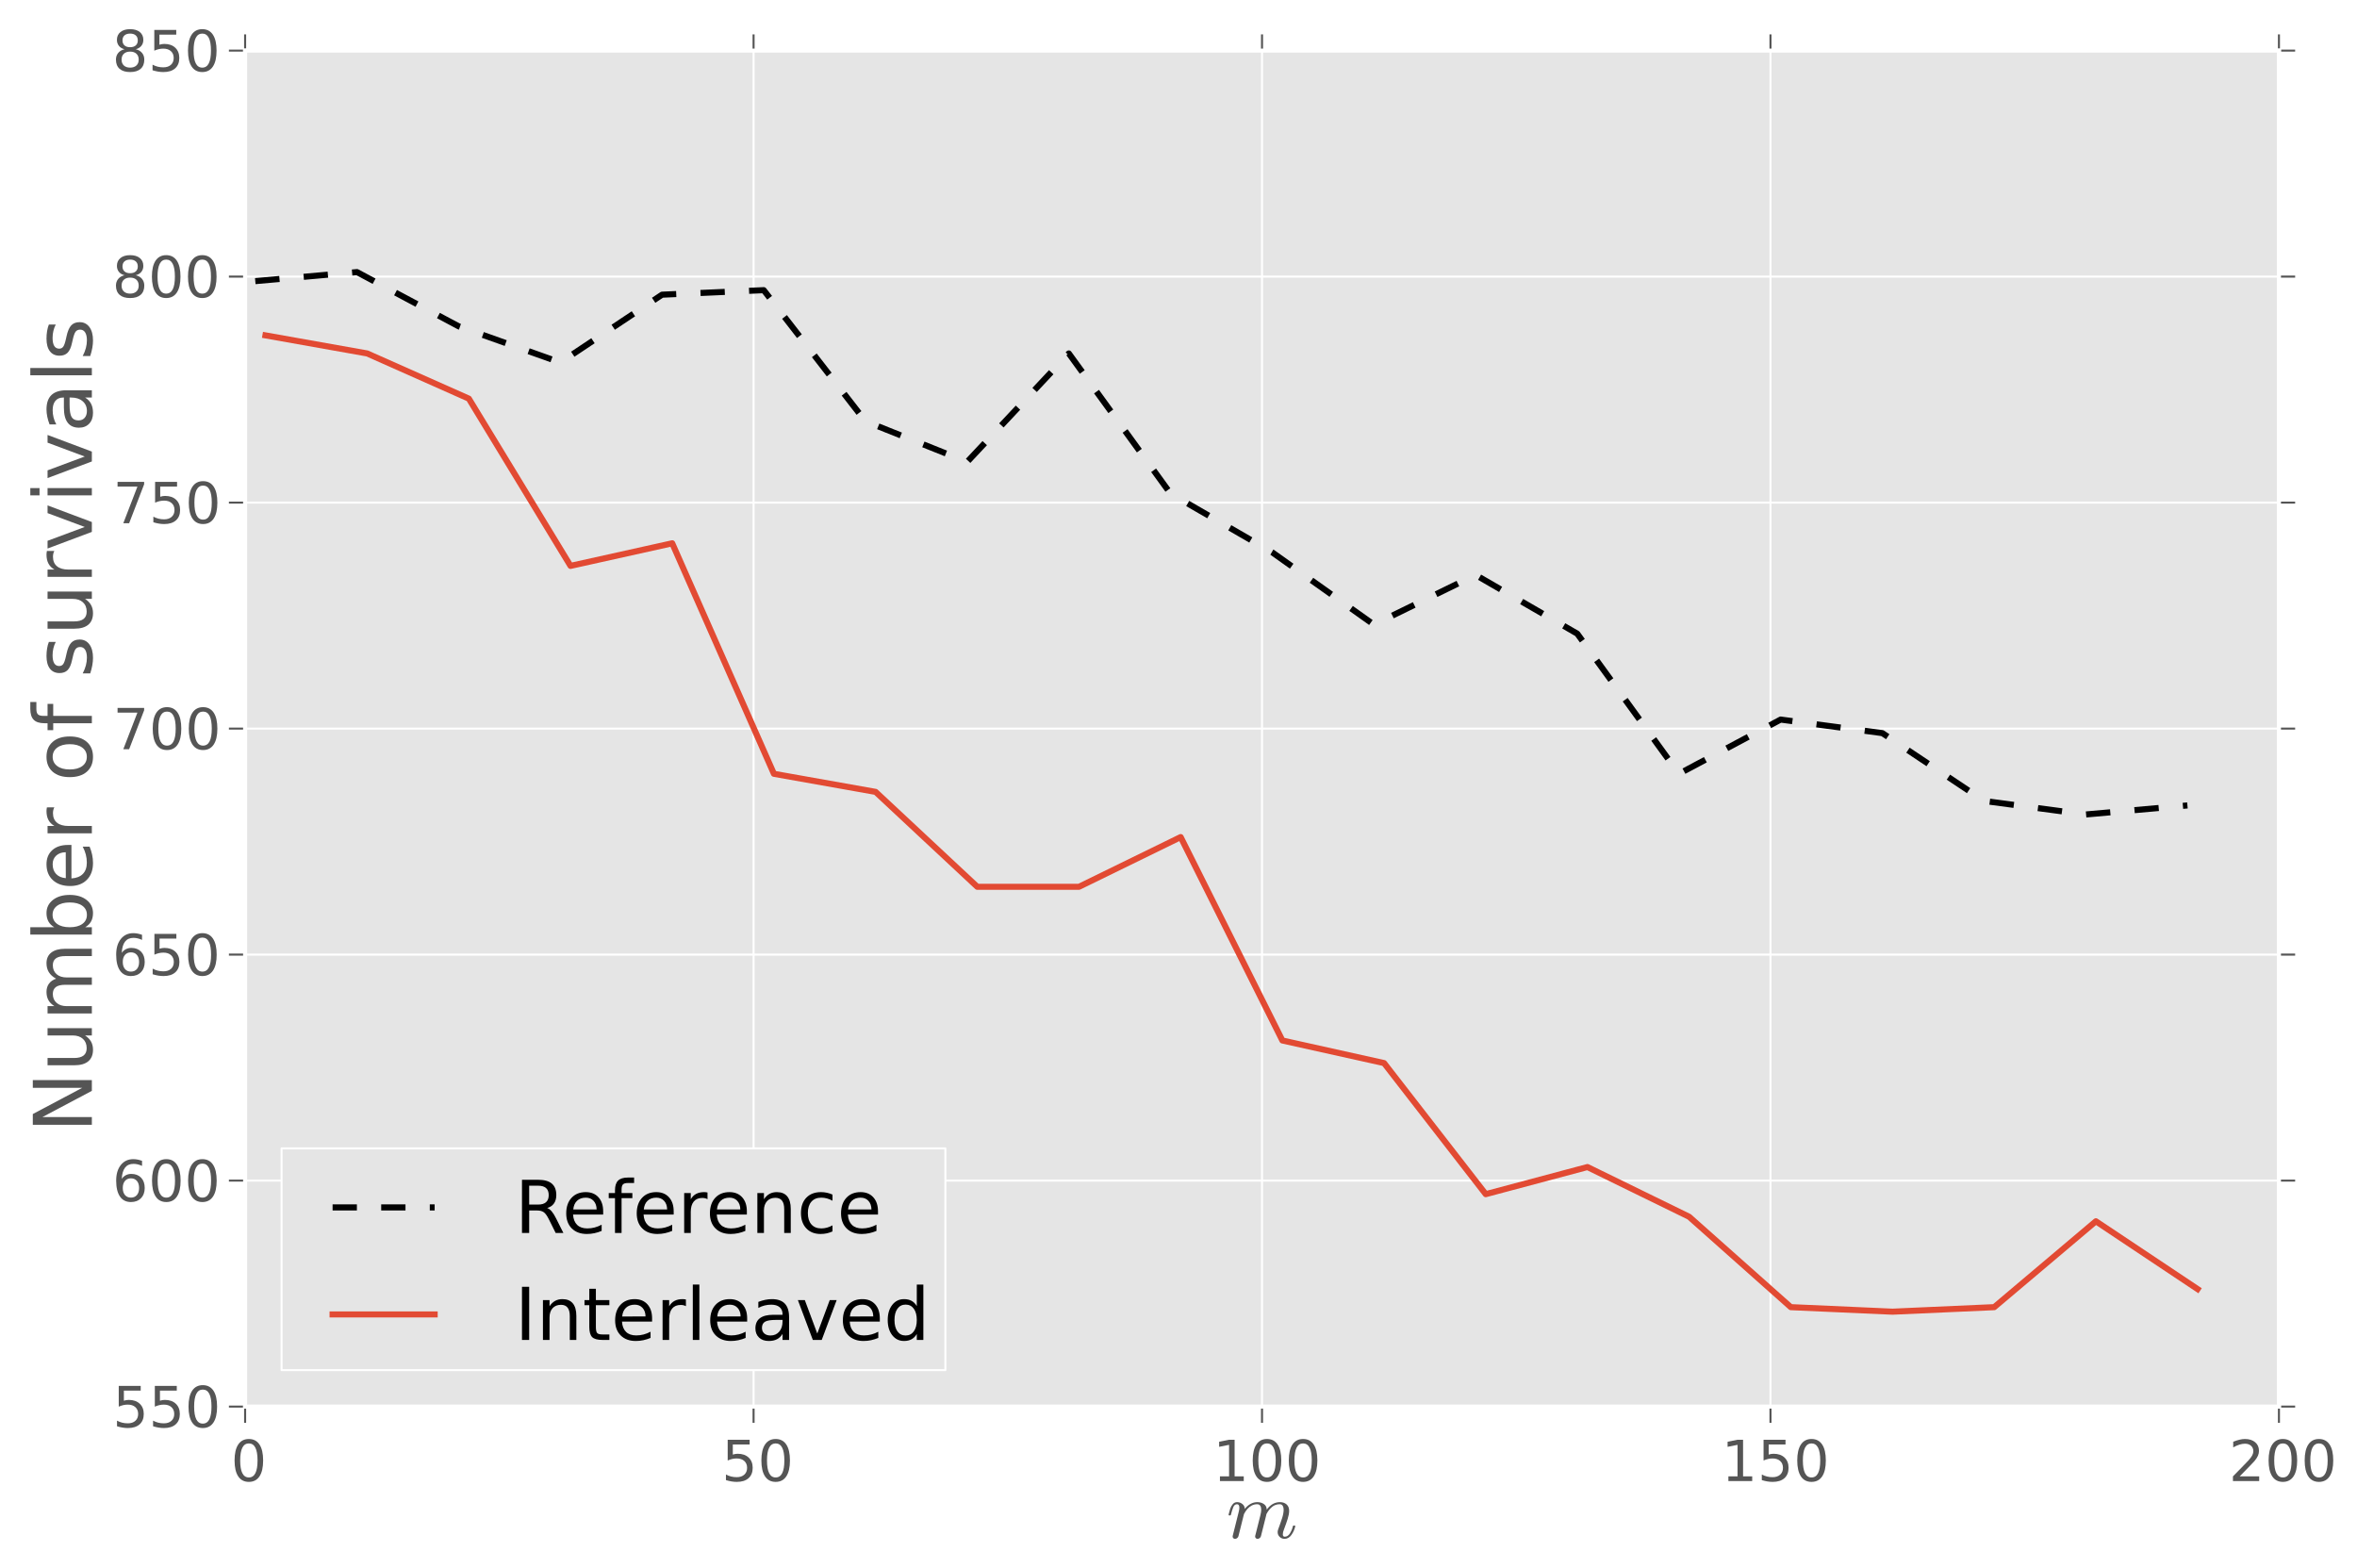
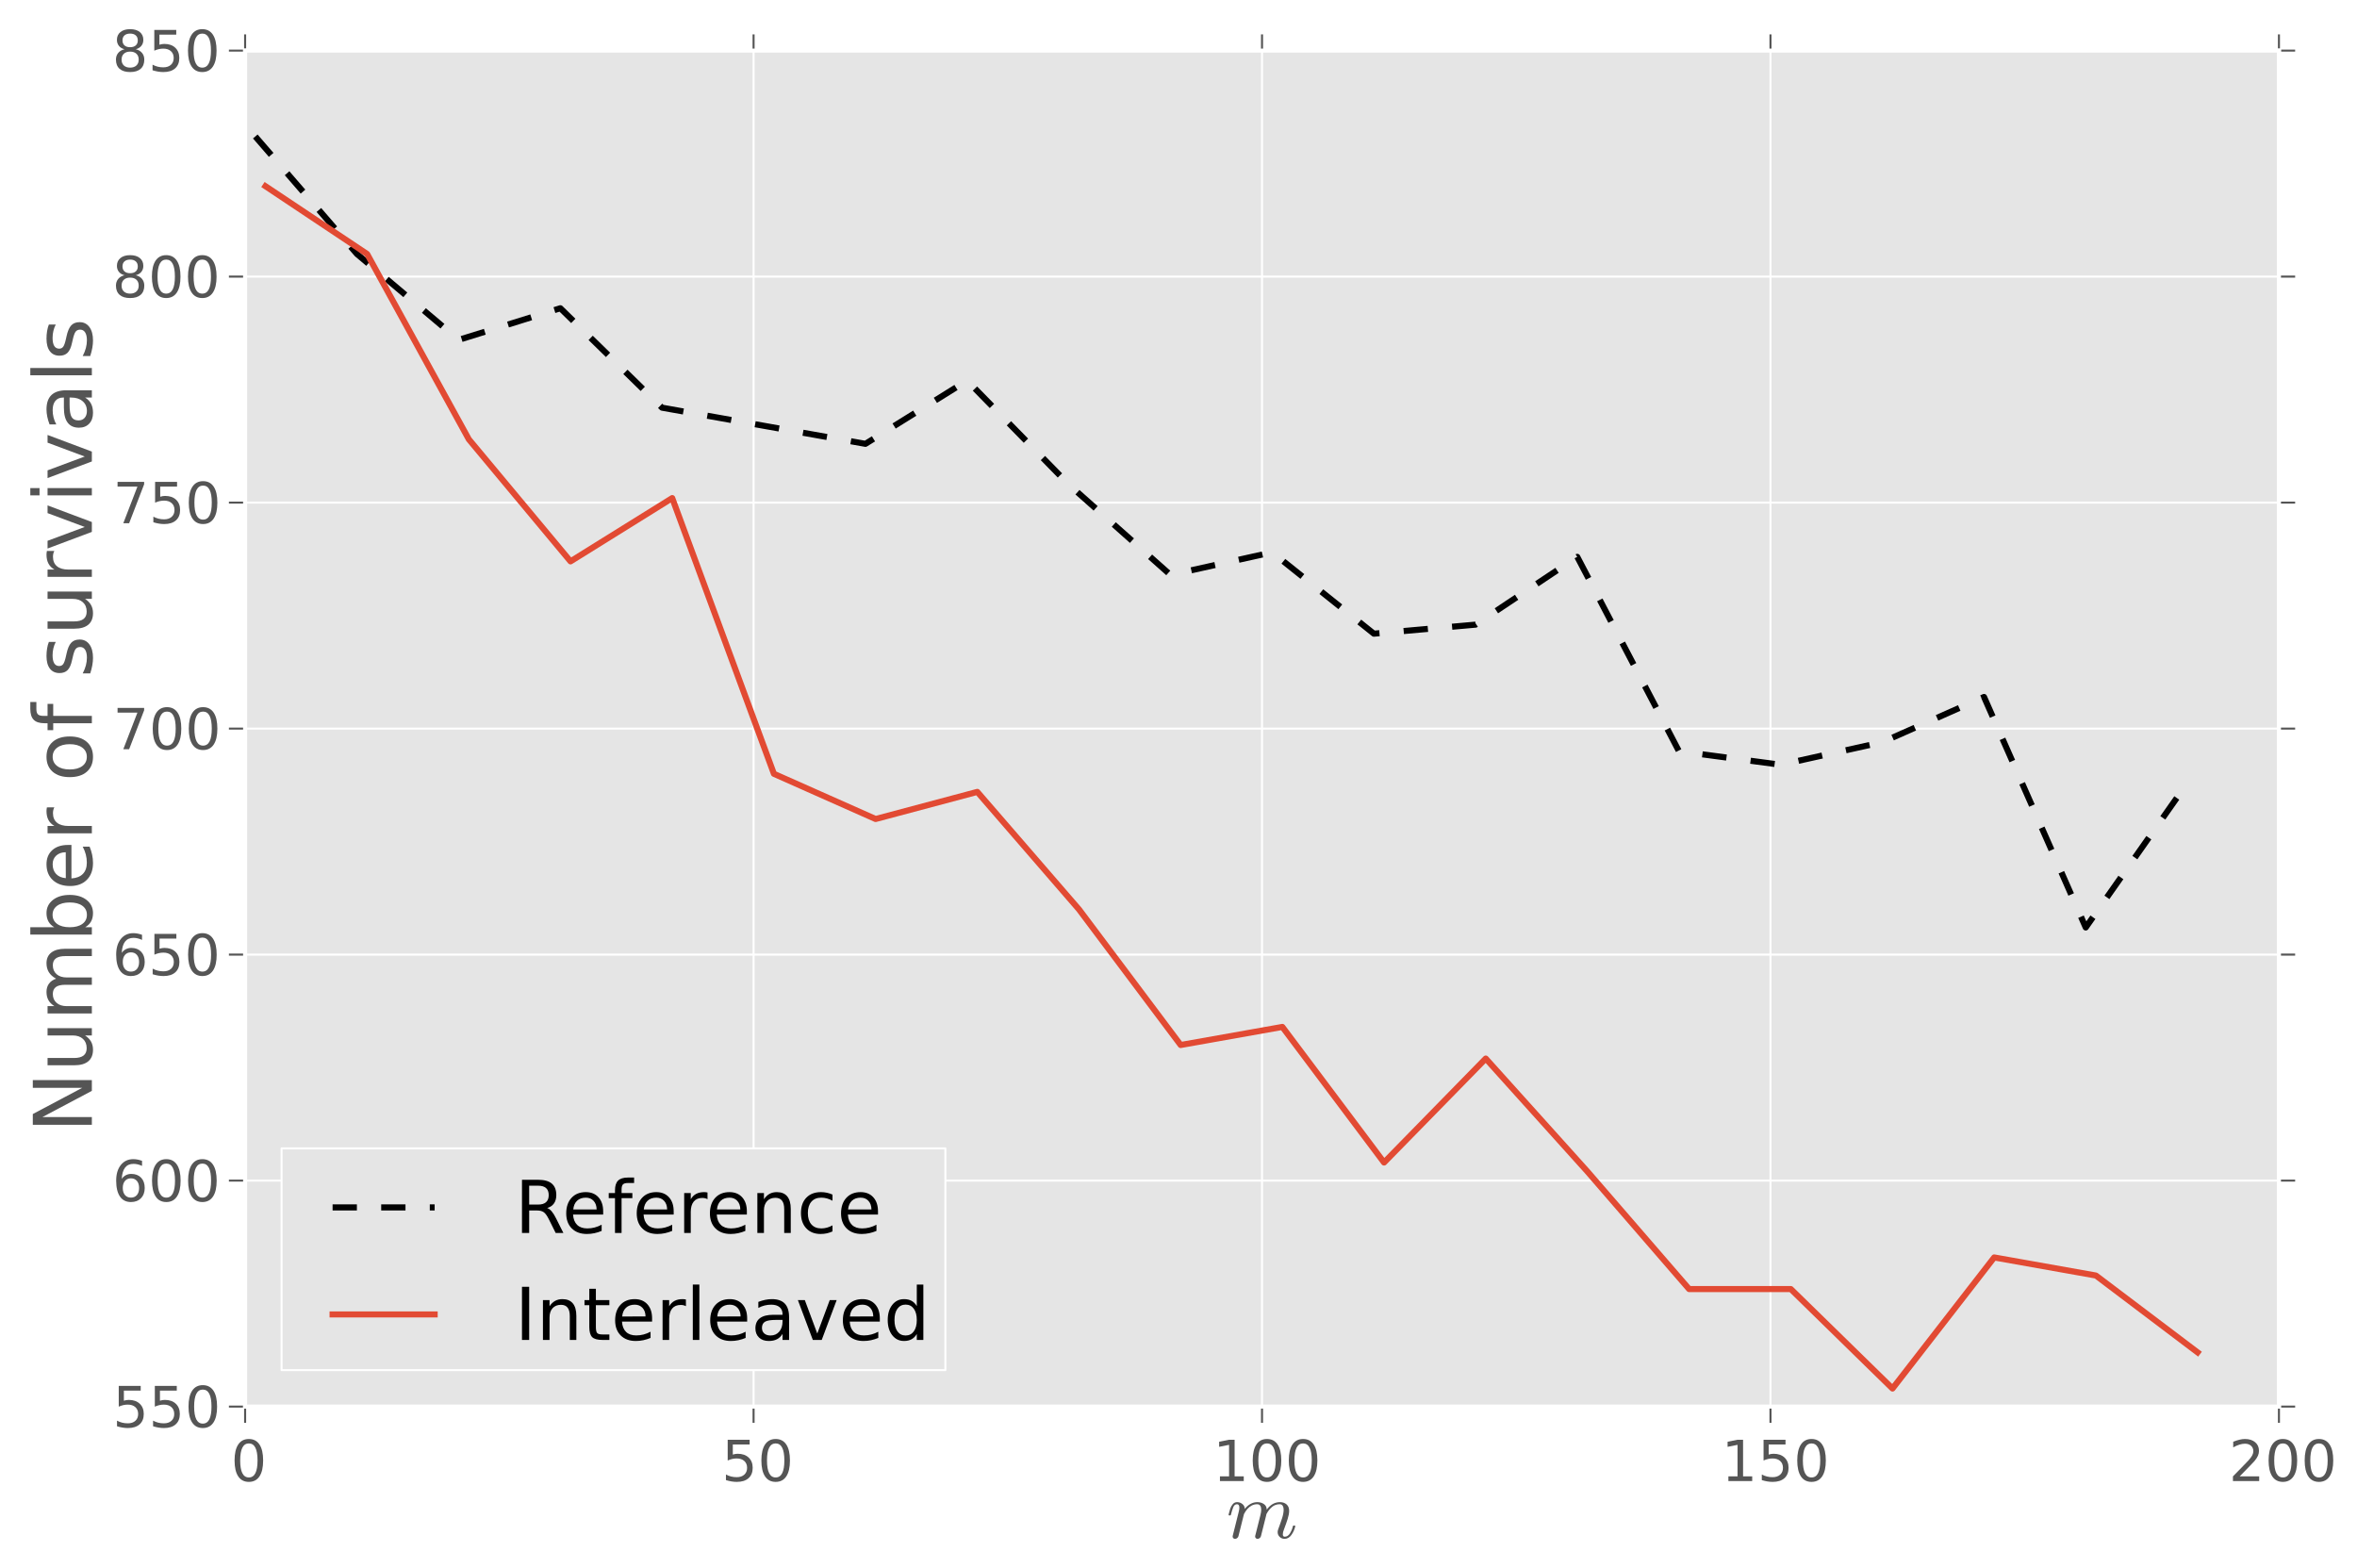
<svg xmlns="http://www.w3.org/2000/svg" xmlns:xlink="http://www.w3.org/1999/xlink" height="387pt" version="1.1" viewBox="0 0 582 387" width="582pt">
  <defs>
    <style type="text/css">
*{stroke-linecap:square;stroke-linejoin:round;}
  </style>
  </defs>
  <g id="figure_1">
    <g id="patch_1">
      <path d=" M-3.55271e-15 387.485 L582.308 387.485 L582.308 0 L-3.55271e-15 0 z " style="fill:#ffffff;" />
    </g>
    <g id="axes_1">
      <g id="patch_2">
        <path d=" M60.525 347.295 L562.725 347.295 L562.725 12.495 L60.525 12.495 z " style="fill:#e5e5e5;" />
      </g>
      <g id="matplotlib.axis_1">
        <g id="xtick_1">
          <g id="line2d_1">
            <path clip-path="url(#p1f06c12415)" d=" M60.525 347.295 L60.525 12.495" style="fill:none;stroke:#ffffff;stroke-width:0.5;" />
          </g>
          <g id="line2d_2">
            <defs>
              <path d=" M0 0 L0 4" id="m7433545468" style="stroke:#555555;stroke-linecap:butt;stroke-width:0.5;" />
            </defs>
            <g>
              <use style="fill:#555555;stroke:#555555;stroke-linecap:butt;stroke-width:0.5;" x="60.525" xlink:href="#m7433545468" y="347.295" />
            </g>
          </g>
          <g id="line2d_3">
            <defs>
              <path d=" M0 0 L0 -4" id="maa4ac689f6" style="stroke:#555555;stroke-linecap:butt;stroke-width:0.5;" />
            </defs>
            <g>
              <use style="fill:#555555;stroke:#555555;stroke-linecap:butt;stroke-width:0.5;" x="60.525" xlink:href="#maa4ac689f6" y="12.495" />
            </g>
          </g>
          <g id="text_1">
            <defs>
              <path d=" M31.781 66.406 Q24.172 66.406 20.328 58.906 Q16.5 51.422 16.5 36.375 Q16.5 21.391 20.328 13.891 Q24.172 6.391 31.781 6.391 Q39.453 6.391 43.281 13.891 Q47.125 21.391 47.125 36.375 Q47.125 51.422 43.281 58.906 Q39.453 66.406 31.781 66.406 M31.781 74.219 Q44.047 74.219 50.516 64.516 Q56.984 54.828 56.984 36.375 Q56.984 17.969 50.516 8.266 Q44.047 -1.422 31.781 -1.422 Q19.531 -1.422 13.062 8.266 Q6.594 17.969 6.594 36.375 Q6.594 54.828 13.062 64.516 Q19.531 74.219 31.781 74.219" id="DejaVuSans-30" />
            </defs>
            <g style="fill:#555555;" transform="translate(56.99734 365.6855)scale(0.14 -0.14)">
              <use xlink:href="#DejaVuSans-30" />
            </g>
          </g>
        </g>
        <g id="xtick_2">
          <g id="line2d_4">
            <path clip-path="url(#p1f06c12415)" d=" M186.075 347.295 L186.075 12.495" style="fill:none;stroke:#ffffff;stroke-width:0.5;" />
          </g>
          <g id="line2d_5">
            <g>
              <use style="fill:#555555;stroke:#555555;stroke-linecap:butt;stroke-width:0.5;" x="186.075" xlink:href="#m7433545468" y="347.295" />
            </g>
          </g>
          <g id="line2d_6">
            <g>
              <use style="fill:#555555;stroke:#555555;stroke-linecap:butt;stroke-width:0.5;" x="186.075" xlink:href="#maa4ac689f6" y="12.495" />
            </g>
          </g>
          <g id="text_2">
            <defs>
              <path d=" M10.797 72.906 L49.516 72.906 L49.516 64.594 L19.828 64.594 L19.828 46.734 Q21.969 47.469 24.109 47.828 Q26.266 48.188 28.422 48.188 Q40.625 48.188 47.75 41.5 Q54.891 34.812 54.891 23.391 Q54.891 11.625 47.562 5.094 Q40.234 -1.422 26.906 -1.422 Q22.312 -1.422 17.547 -0.641 Q12.797 0.141 7.719 1.703 L7.719 11.625 Q12.109 9.234 16.797 8.062 Q21.484 6.891 26.703 6.891 Q35.156 6.891 40.078 11.328 Q45.016 15.766 45.016 23.391 Q45.016 31 40.078 35.438 Q35.156 39.891 26.703 39.891 Q22.75 39.891 18.812 39.016 Q14.891 38.141 10.797 36.281 z " id="DejaVuSans-35" />
            </defs>
            <g style="fill:#555555;" transform="translate(178.1723 365.6855)scale(0.14 -0.14)">
              <use xlink:href="#DejaVuSans-35" />
              <use x="63.623" xlink:href="#DejaVuSans-30" />
            </g>
          </g>
        </g>
        <g id="xtick_3">
          <g id="line2d_7">
            <path clip-path="url(#p1f06c12415)" d=" M311.625 347.295 L311.625 12.495" style="fill:none;stroke:#ffffff;stroke-width:0.5;" />
          </g>
          <g id="line2d_8">
            <g>
              <use style="fill:#555555;stroke:#555555;stroke-linecap:butt;stroke-width:0.5;" x="311.625" xlink:href="#m7433545468" y="347.295" />
            </g>
          </g>
          <g id="line2d_9">
            <g>
              <use style="fill:#555555;stroke:#555555;stroke-linecap:butt;stroke-width:0.5;" x="311.625" xlink:href="#maa4ac689f6" y="12.495" />
            </g>
          </g>
          <g id="text_3">
            <defs>
              <path d=" M12.406 8.297 L28.516 8.297 L28.516 63.922 L10.984 60.406 L10.984 69.391 L28.422 72.906 L38.281 72.906 L38.281 8.297 L54.391 8.297 L54.391 0 L12.406 0 z " id="DejaVuSans-31" />
            </defs>
            <g style="fill:#555555;" transform="translate(299.4972 365.6855)scale(0.14 -0.14)">
              <use xlink:href="#DejaVuSans-31" />
              <use x="63.623" xlink:href="#DejaVuSans-30" />
              <use x="127.246" xlink:href="#DejaVuSans-30" />
            </g>
          </g>
        </g>
        <g id="xtick_4">
          <g id="line2d_10">
            <path clip-path="url(#p1f06c12415)" d=" M437.175 347.295 L437.175 12.495" style="fill:none;stroke:#ffffff;stroke-width:0.5;" />
          </g>
          <g id="line2d_11">
            <g>
              <use style="fill:#555555;stroke:#555555;stroke-linecap:butt;stroke-width:0.5;" x="437.175" xlink:href="#m7433545468" y="347.295" />
            </g>
          </g>
          <g id="line2d_12">
            <g>
              <use style="fill:#555555;stroke:#555555;stroke-linecap:butt;stroke-width:0.5;" x="437.175" xlink:href="#maa4ac689f6" y="12.495" />
            </g>
          </g>
          <g id="text_4">
            <g style="fill:#555555;" transform="translate(425.0472 365.6855)scale(0.14 -0.14)">
              <use xlink:href="#DejaVuSans-31" />
              <use x="63.623" xlink:href="#DejaVuSans-35" />
              <use x="127.246" xlink:href="#DejaVuSans-30" />
            </g>
          </g>
        </g>
        <g id="xtick_5">
          <g id="line2d_13">
            <path clip-path="url(#p1f06c12415)" d=" M562.725 347.295 L562.725 12.495" style="fill:none;stroke:#ffffff;stroke-width:0.5;" />
          </g>
          <g id="line2d_14">
            <g>
              <use style="fill:#555555;stroke:#555555;stroke-linecap:butt;stroke-width:0.5;" x="562.725" xlink:href="#m7433545468" y="347.295" />
            </g>
          </g>
          <g id="line2d_15">
            <g>
              <use style="fill:#555555;stroke:#555555;stroke-linecap:butt;stroke-width:0.5;" x="562.725" xlink:href="#maa4ac689f6" y="12.495" />
            </g>
          </g>
          <g id="text_5">
            <defs>
              <path d=" M19.188 8.297 L53.609 8.297 L53.609 0 L7.328 0 L7.328 8.297 Q12.938 14.109 22.625 23.891 Q32.328 33.688 34.812 36.531 Q39.547 41.844 41.422 45.531 Q43.312 49.219 43.312 52.781 Q43.312 58.594 39.234 62.25 Q35.156 65.922 28.609 65.922 Q23.969 65.922 18.812 64.312 Q13.672 62.703 7.812 59.422 L7.812 69.391 Q13.766 71.781 18.938 73 Q24.125 74.219 28.422 74.219 Q39.75 74.219 46.484 68.547 Q53.219 62.891 53.219 53.422 Q53.219 48.922 51.531 44.891 Q49.859 40.875 45.406 35.406 Q44.188 33.984 37.641 27.219 Q31.109 20.453 19.188 8.297" id="DejaVuSans-32" />
            </defs>
            <g style="fill:#555555;" transform="translate(550.3412 365.6855)scale(0.14 -0.14)">
              <use xlink:href="#DejaVuSans-32" />
              <use x="63.623" xlink:href="#DejaVuSans-30" />
              <use x="127.246" xlink:href="#DejaVuSans-30" />
            </g>
          </g>
        </g>
        <g id="text_6">
          <defs>
            <path d=" M7.719 1.703 Q7.719 2.297 7.812 2.594 L15.281 32.422 Q16.016 35.203 16.016 37.312 Q16.016 41.609 13.094 41.609 Q9.969 41.609 8.453 37.859 Q6.938 34.125 5.516 28.422 Q5.516 28.125 5.219 27.953 Q4.938 27.781 4.688 27.781 L3.516 27.781 Q3.172 27.781 2.922 28.141 Q2.688 28.516 2.688 28.812 Q3.766 33.156 4.766 36.172 Q5.766 39.203 7.891 41.688 Q10.016 44.188 13.188 44.188 Q16.938 44.188 19.812 41.812 Q22.703 39.453 22.703 35.797 Q25.688 39.703 29.688 41.938 Q33.688 44.188 38.188 44.188 Q42.922 44.188 46.359 41.766 Q49.812 39.359 49.812 34.906 Q52.875 39.266 57 41.719 Q61.141 44.188 66.016 44.188 Q71.188 44.188 74.328 41.375 Q77.484 38.578 77.484 33.406 Q77.484 29.297 75.656 23.484 Q73.828 17.672 71.094 10.5 Q69.672 7.031 69.672 4.5 Q69.672 1.516 72.016 1.516 Q75.922 1.516 78.516 5.703 Q81.109 9.906 82.172 14.703 Q82.469 15.281 83.016 15.281 L84.188 15.281 Q84.578 15.281 84.844 15.016 Q85.109 14.75 85.109 14.406 Q85.109 14.312 85.016 14.109 Q83.641 8.453 80.25 3.656 Q76.859 -1.125 71.781 -1.125 Q68.266 -1.125 65.766 1.297 Q63.281 3.719 63.281 7.172 Q63.281 8.938 64.109 11.078 Q66.938 18.609 68.812 24.516 Q70.703 30.422 70.703 34.906 Q70.703 37.703 69.578 39.656 Q68.453 41.609 65.828 41.609 Q60.359 41.609 56.344 38.25 Q52.344 34.906 49.422 29.391 Q49.219 28.422 49.125 27.875 L42.672 2.203 Q42.328 0.828 41.125 -0.141 Q39.938 -1.125 38.484 -1.125 Q37.312 -1.125 36.406 -0.344 Q35.5 0.438 35.5 1.703 Q35.5 2.297 35.594 2.594 L42 28.078 Q43.016 32.172 43.016 34.906 Q43.016 37.703 41.859 39.656 Q40.719 41.609 37.984 41.609 Q34.328 41.609 31.25 39.984 Q28.172 38.375 25.875 35.719 Q23.578 33.062 21.688 29.391 L14.891 2.203 Q14.547 0.828 13.344 -0.141 Q12.156 -1.125 10.688 -1.125 Q9.469 -1.125 8.594 -0.344 Q7.719 0.438 7.719 1.703" id="Cmmi10-6d" />
          </defs>
          <g style="fill:#555555;" transform="translate(302.8247 380.2845)scale(0.2 -0.2)">
            <use transform="translate(0.0 2.8125)" xlink:href="#Cmmi10-6d" />
          </g>
        </g>
      </g>
      <g id="matplotlib.axis_2">
        <g id="ytick_1">
          <g id="line2d_16">
            <path clip-path="url(#p1f06c12415)" d=" M60.525 347.295 L562.725 347.295" style="fill:none;stroke:#ffffff;stroke-width:0.5;" />
          </g>
          <g id="line2d_17">
            <defs>
              <path d=" M0 0 L-4 0" id="m3e680a24a7" style="stroke:#555555;stroke-linecap:butt;stroke-width:0.5;" />
            </defs>
            <g>
              <use style="fill:#555555;stroke:#555555;stroke-linecap:butt;stroke-width:0.5;" x="60.525" xlink:href="#m3e680a24a7" y="347.295" />
            </g>
          </g>
          <g id="line2d_18">
            <defs>
              <path d=" M0 0 L4 0" id="m802668454a" style="stroke:#555555;stroke-linecap:butt;stroke-width:0.5;" />
            </defs>
            <g>
              <use style="fill:#555555;stroke:#555555;stroke-linecap:butt;stroke-width:0.5;" x="562.725" xlink:href="#m802668454a" y="347.295" />
            </g>
          </g>
          <g id="text_7">
            <g style="fill:#555555;" transform="translate(27.8125 352.3906)scale(0.14 -0.14)">
              <use xlink:href="#DejaVuSans-35" />
              <use x="63.623" xlink:href="#DejaVuSans-35" />
              <use x="127.246" xlink:href="#DejaVuSans-30" />
            </g>
          </g>
        </g>
        <g id="ytick_2">
          <g id="line2d_19">
            <path clip-path="url(#p1f06c12415)" d=" M60.525 291.495 L562.725 291.495" style="fill:none;stroke:#ffffff;stroke-width:0.5;" />
          </g>
          <g id="line2d_20">
            <g>
              <use style="fill:#555555;stroke:#555555;stroke-linecap:butt;stroke-width:0.5;" x="60.525" xlink:href="#m3e680a24a7" y="291.495" />
            </g>
          </g>
          <g id="line2d_21">
            <g>
              <use style="fill:#555555;stroke:#555555;stroke-linecap:butt;stroke-width:0.5;" x="562.725" xlink:href="#m802668454a" y="291.495" />
            </g>
          </g>
          <g id="text_8">
            <defs>
              <path d=" M33.016 40.375 Q26.375 40.375 22.484 35.828 Q18.609 31.297 18.609 23.391 Q18.609 15.531 22.484 10.953 Q26.375 6.391 33.016 6.391 Q39.656 6.391 43.531 10.953 Q47.406 15.531 47.406 23.391 Q47.406 31.297 43.531 35.828 Q39.656 40.375 33.016 40.375 M52.594 71.297 L52.594 62.312 Q48.875 64.062 45.094 64.984 Q41.312 65.922 37.594 65.922 Q27.828 65.922 22.672 59.328 Q17.531 52.734 16.797 39.406 Q19.672 43.656 24.016 45.922 Q28.375 48.188 33.594 48.188 Q44.578 48.188 50.953 41.516 Q57.328 34.859 57.328 23.391 Q57.328 12.156 50.688 5.359 Q44.047 -1.422 33.016 -1.422 Q20.359 -1.422 13.672 8.266 Q6.984 17.969 6.984 36.375 Q6.984 53.656 15.188 63.938 Q23.391 74.219 37.203 74.219 Q40.922 74.219 44.703 73.484 Q48.484 72.75 52.594 71.297" id="DejaVuSans-36" />
            </defs>
            <g style="fill:#555555;" transform="translate(27.70969 296.5906)scale(0.14 -0.14)">
              <use xlink:href="#DejaVuSans-36" />
              <use x="63.623" xlink:href="#DejaVuSans-30" />
              <use x="127.246" xlink:href="#DejaVuSans-30" />
            </g>
          </g>
        </g>
        <g id="ytick_3">
          <g id="line2d_22">
            <path clip-path="url(#p1f06c12415)" d=" M60.525 235.695 L562.725 235.695" style="fill:none;stroke:#ffffff;stroke-width:0.5;" />
          </g>
          <g id="line2d_23">
            <g>
              <use style="fill:#555555;stroke:#555555;stroke-linecap:butt;stroke-width:0.5;" x="60.525" xlink:href="#m3e680a24a7" y="235.695" />
            </g>
          </g>
          <g id="line2d_24">
            <g>
              <use style="fill:#555555;stroke:#555555;stroke-linecap:butt;stroke-width:0.5;" x="562.725" xlink:href="#m802668454a" y="235.695" />
            </g>
          </g>
          <g id="text_9">
            <g style="fill:#555555;" transform="translate(27.70969 240.7906)scale(0.14 -0.14)">
              <use xlink:href="#DejaVuSans-36" />
              <use x="63.623" xlink:href="#DejaVuSans-35" />
              <use x="127.246" xlink:href="#DejaVuSans-30" />
            </g>
          </g>
        </g>
        <g id="ytick_4">
          <g id="line2d_25">
            <path clip-path="url(#p1f06c12415)" d=" M60.525 179.895 L562.725 179.895" style="fill:none;stroke:#ffffff;stroke-width:0.5;" />
          </g>
          <g id="line2d_26">
            <g>
              <use style="fill:#555555;stroke:#555555;stroke-linecap:butt;stroke-width:0.5;" x="60.525" xlink:href="#m3e680a24a7" y="179.895" />
            </g>
          </g>
          <g id="line2d_27">
            <g>
              <use style="fill:#555555;stroke:#555555;stroke-linecap:butt;stroke-width:0.5;" x="562.725" xlink:href="#m802668454a" y="179.895" />
            </g>
          </g>
          <g id="text_10">
            <defs>
              <path d=" M8.203 72.906 L55.078 72.906 L55.078 68.703 L28.609 0 L18.312 0 L43.219 64.594 L8.203 64.594 z " id="DejaVuSans-37" />
            </defs>
            <g style="fill:#555555;" transform="translate(27.88031 184.9906)scale(0.14 -0.14)">
              <use xlink:href="#DejaVuSans-37" />
              <use x="63.623" xlink:href="#DejaVuSans-30" />
              <use x="127.246" xlink:href="#DejaVuSans-30" />
            </g>
          </g>
        </g>
        <g id="ytick_5">
          <g id="line2d_28">
            <path clip-path="url(#p1f06c12415)" d=" M60.525 124.095 L562.725 124.095" style="fill:none;stroke:#ffffff;stroke-width:0.5;" />
          </g>
          <g id="line2d_29">
            <g>
              <use style="fill:#555555;stroke:#555555;stroke-linecap:butt;stroke-width:0.5;" x="60.525" xlink:href="#m3e680a24a7" y="124.095" />
            </g>
          </g>
          <g id="line2d_30">
            <g>
              <use style="fill:#555555;stroke:#555555;stroke-linecap:butt;stroke-width:0.5;" x="562.725" xlink:href="#m802668454a" y="124.095" />
            </g>
          </g>
          <g id="text_11">
            <g style="fill:#555555;" transform="translate(27.88031 129.1906)scale(0.14 -0.14)">
              <use xlink:href="#DejaVuSans-37" />
              <use x="63.623" xlink:href="#DejaVuSans-35" />
              <use x="127.246" xlink:href="#DejaVuSans-30" />
            </g>
          </g>
        </g>
        <g id="ytick_6">
          <g id="line2d_31">
            <path clip-path="url(#p1f06c12415)" d=" M60.525 68.295 L562.725 68.295" style="fill:none;stroke:#ffffff;stroke-width:0.5;" />
          </g>
          <g id="line2d_32">
            <g>
              <use style="fill:#555555;stroke:#555555;stroke-linecap:butt;stroke-width:0.5;" x="60.525" xlink:href="#m3e680a24a7" y="68.295" />
            </g>
          </g>
          <g id="line2d_33">
            <g>
              <use style="fill:#555555;stroke:#555555;stroke-linecap:butt;stroke-width:0.5;" x="562.725" xlink:href="#m802668454a" y="68.295" />
            </g>
          </g>
          <g id="text_12">
            <defs>
              <path d=" M31.781 34.625 Q24.75 34.625 20.719 30.859 Q16.703 27.094 16.703 20.516 Q16.703 13.922 20.719 10.156 Q24.75 6.391 31.781 6.391 Q38.812 6.391 42.859 10.172 Q46.922 13.969 46.922 20.516 Q46.922 27.094 42.891 30.859 Q38.875 34.625 31.781 34.625 M21.922 38.812 Q15.578 40.375 12.031 44.719 Q8.5 49.078 8.5 55.328 Q8.5 64.062 14.719 69.141 Q20.953 74.219 31.781 74.219 Q42.672 74.219 48.875 69.141 Q55.078 64.062 55.078 55.328 Q55.078 49.078 51.531 44.719 Q48 40.375 41.703 38.812 Q48.828 37.156 52.797 32.312 Q56.781 27.484 56.781 20.516 Q56.781 9.906 50.312 4.234 Q43.844 -1.422 31.781 -1.422 Q19.734 -1.422 13.25 4.234 Q6.781 9.906 6.781 20.516 Q6.781 27.484 10.781 32.312 Q14.797 37.156 21.922 38.812 M18.312 54.391 Q18.312 48.734 21.844 45.562 Q25.391 42.391 31.781 42.391 Q38.141 42.391 41.719 45.562 Q45.312 48.734 45.312 54.391 Q45.312 60.062 41.719 63.234 Q38.141 66.406 31.781 66.406 Q25.391 66.406 21.844 63.234 Q18.312 60.062 18.312 54.391" id="DejaVuSans-38" />
            </defs>
            <g style="fill:#555555;" transform="translate(27.68125 73.39062)scale(0.14 -0.14)">
              <use xlink:href="#DejaVuSans-38" />
              <use x="63.623" xlink:href="#DejaVuSans-30" />
              <use x="127.246" xlink:href="#DejaVuSans-30" />
            </g>
          </g>
        </g>
        <g id="ytick_7">
          <g id="line2d_34">
            <path clip-path="url(#p1f06c12415)" d=" M60.525 12.495 L562.725 12.495" style="fill:none;stroke:#ffffff;stroke-width:0.5;" />
          </g>
          <g id="line2d_35">
            <g>
              <use style="fill:#555555;stroke:#555555;stroke-linecap:butt;stroke-width:0.5;" x="60.525" xlink:href="#m3e680a24a7" y="12.495" />
            </g>
          </g>
          <g id="line2d_36">
            <g>
              <use style="fill:#555555;stroke:#555555;stroke-linecap:butt;stroke-width:0.5;" x="562.725" xlink:href="#m802668454a" y="12.495" />
            </g>
          </g>
          <g id="text_13">
            <g style="fill:#555555;" transform="translate(27.68125 17.59062)scale(0.14 -0.14)">
              <use xlink:href="#DejaVuSans-38" />
              <use x="63.623" xlink:href="#DejaVuSans-35" />
              <use x="127.246" xlink:href="#DejaVuSans-30" />
            </g>
          </g>
        </g>
        <g id="text_14">
          <defs>
            <path d=" M9.812 72.906 L23.094 72.906 L55.422 11.922 L55.422 72.906 L64.984 72.906 L64.984 0 L51.703 0 L19.391 60.984 L19.391 0 L9.812 0 z " id="DejaVuSans-4e" />
            <path d=" M2.984 54.688 L12.5 54.688 L29.594 8.797 L46.688 54.688 L56.203 54.688 L35.688 0 L23.484 0 z " id="DejaVuSans-76" />
            <path d=" M30.609 48.391 Q23.391 48.391 19.188 42.75 Q14.984 37.109 14.984 27.297 Q14.984 17.484 19.156 11.844 Q23.344 6.203 30.609 6.203 Q37.797 6.203 41.984 11.859 Q46.188 17.531 46.188 27.297 Q46.188 37.016 41.984 42.703 Q37.797 48.391 30.609 48.391 M30.609 56 Q42.328 56 49.016 48.375 Q55.719 40.766 55.719 27.297 Q55.719 13.875 49.016 6.219 Q42.328 -1.422 30.609 -1.422 Q18.844 -1.422 12.172 6.219 Q5.516 13.875 5.516 27.297 Q5.516 40.766 12.172 48.375 Q18.844 56 30.609 56" id="DejaVuSans-6f" />
            <path d=" M52 44.188 Q55.375 50.25 60.062 53.125 Q64.75 56 71.094 56 Q79.641 56 84.281 50.016 Q88.922 44.047 88.922 33.016 L88.922 0 L79.891 0 L79.891 32.719 Q79.891 40.578 77.094 44.375 Q74.312 48.188 68.609 48.188 Q61.625 48.188 57.562 43.547 Q53.516 38.922 53.516 30.906 L53.516 0 L44.484 0 L44.484 32.719 Q44.484 40.625 41.703 44.406 Q38.922 48.188 33.109 48.188 Q26.219 48.188 22.156 43.531 Q18.109 38.875 18.109 30.906 L18.109 0 L9.078 0 L9.078 54.688 L18.109 54.688 L18.109 46.188 Q21.188 51.219 25.484 53.609 Q29.781 56 35.688 56 Q41.656 56 45.828 52.969 Q50 49.953 52 44.188" id="DejaVuSans-6d" />
            <path d=" M34.281 27.484 Q23.391 27.484 19.188 25 Q14.984 22.516 14.984 16.5 Q14.984 11.719 18.141 8.906 Q21.297 6.109 26.703 6.109 Q34.188 6.109 38.703 11.406 Q43.219 16.703 43.219 25.484 L43.219 27.484 z  M52.203 31.203 L52.203 0 L43.219 0 L43.219 8.297 Q40.141 3.328 35.547 0.953 Q30.953 -1.422 24.312 -1.422 Q15.922 -1.422 10.953 3.297 Q6 8.016 6 15.922 Q6 25.141 12.172 29.828 Q18.359 34.516 30.609 34.516 L43.219 34.516 L43.219 35.406 Q43.219 41.609 39.141 45 Q35.062 48.391 27.688 48.391 Q23 48.391 18.547 47.266 Q14.109 46.141 10.016 43.891 L10.016 52.203 Q14.938 54.109 19.578 55.047 Q24.219 56 28.609 56 Q40.484 56 46.344 49.844 Q52.203 43.703 52.203 31.203" id="DejaVuSans-61" />
            <path d=" M9.422 75.984 L18.406 75.984 L18.406 0 L9.422 0 z " id="DejaVuSans-6c" />
            <path d=" M37.109 75.984 L37.109 68.5 L28.516 68.5 Q23.688 68.5 21.797 66.547 Q19.922 64.594 19.922 59.516 L19.922 54.688 L34.719 54.688 L34.719 47.703 L19.922 47.703 L19.922 0 L10.891 0 L10.891 47.703 L2.297 47.703 L2.297 54.688 L10.891 54.688 L10.891 58.5 Q10.891 67.625 15.141 71.797 Q19.391 75.984 28.609 75.984 z " id="DejaVuSans-66" />
            <path id="DejaVuSans-20" />
            <path d=" M9.422 54.688 L18.406 54.688 L18.406 0 L9.422 0 z  M9.422 75.984 L18.406 75.984 L18.406 64.594 L9.422 64.594 z " id="DejaVuSans-69" />
            <path d=" M8.5 21.578 L8.5 54.688 L17.484 54.688 L17.484 21.922 Q17.484 14.156 20.5 10.266 Q23.531 6.391 29.594 6.391 Q36.859 6.391 41.078 11.031 Q45.312 15.672 45.312 23.688 L45.312 54.688 L54.297 54.688 L54.297 0 L45.312 0 L45.312 8.406 Q42.047 3.422 37.719 1 Q33.406 -1.422 27.688 -1.422 Q18.266 -1.422 13.375 4.438 Q8.5 10.297 8.5 21.578 M31.109 56 z " id="DejaVuSans-75" />
            <path d=" M56.203 29.594 L56.203 25.203 L14.891 25.203 Q15.484 15.922 20.484 11.062 Q25.484 6.203 34.422 6.203 Q39.594 6.203 44.453 7.469 Q49.312 8.734 54.109 11.281 L54.109 2.781 Q49.266 0.734 44.188 -0.344 Q39.109 -1.422 33.891 -1.422 Q20.797 -1.422 13.156 6.188 Q5.516 13.812 5.516 26.812 Q5.516 40.234 12.766 48.109 Q20.016 56 32.328 56 Q43.359 56 49.781 48.891 Q56.203 41.797 56.203 29.594 M47.219 32.234 Q47.125 39.594 43.094 43.984 Q39.062 48.391 32.422 48.391 Q24.906 48.391 20.391 44.141 Q15.875 39.891 15.188 32.172 z " id="DejaVuSans-65" />
            <path d=" M48.688 27.297 Q48.688 37.203 44.609 42.844 Q40.531 48.484 33.406 48.484 Q26.266 48.484 22.188 42.844 Q18.109 37.203 18.109 27.297 Q18.109 17.391 22.188 11.75 Q26.266 6.109 33.406 6.109 Q40.531 6.109 44.609 11.75 Q48.688 17.391 48.688 27.297 M18.109 46.391 Q20.953 51.266 25.266 53.625 Q29.594 56 35.594 56 Q45.562 56 51.781 48.094 Q58.016 40.188 58.016 27.297 Q58.016 14.406 51.781 6.484 Q45.562 -1.422 35.594 -1.422 Q29.594 -1.422 25.266 0.953 Q20.953 3.328 18.109 8.203 L18.109 0 L9.078 0 L9.078 75.984 L18.109 75.984 z " id="DejaVuSans-62" />
            <path d=" M44.281 53.078 L44.281 44.578 Q40.484 46.531 36.375 47.5 Q32.281 48.484 27.875 48.484 Q21.188 48.484 17.844 46.438 Q14.5 44.391 14.5 40.281 Q14.5 37.156 16.891 35.375 Q19.281 33.594 26.516 31.984 L29.594 31.297 Q39.156 29.25 43.188 25.516 Q47.219 21.781 47.219 15.094 Q47.219 7.469 41.188 3.016 Q35.156 -1.422 24.609 -1.422 Q20.219 -1.422 15.453 -0.562 Q10.688 0.297 5.422 2 L5.422 11.281 Q10.406 8.688 15.234 7.391 Q20.062 6.109 24.812 6.109 Q31.156 6.109 34.562 8.281 Q37.984 10.453 37.984 14.406 Q37.984 18.062 35.516 20.016 Q33.062 21.969 24.703 23.781 L21.578 24.516 Q13.234 26.266 9.516 29.906 Q5.812 33.547 5.812 39.891 Q5.812 47.609 11.281 51.797 Q16.75 56 26.812 56 Q31.781 56 36.172 55.266 Q40.578 54.547 44.281 53.078" id="DejaVuSans-73" />
            <path d=" M41.109 46.297 Q39.594 47.172 37.812 47.578 Q36.031 48 33.891 48 Q26.266 48 22.188 43.047 Q18.109 38.094 18.109 28.812 L18.109 0 L9.078 0 L9.078 54.688 L18.109 54.688 L18.109 46.188 Q20.953 51.172 25.484 53.578 Q30.031 56 36.531 56 Q37.453 56 38.578 55.875 Q39.703 55.766 41.062 55.516 z " id="DejaVuSans-72" />
          </defs>
          <g style="fill:#555555;" transform="translate(22.68125 279.6792)rotate(-90.0)scale(0.2 -0.2)">
            <use xlink:href="#DejaVuSans-4e" />
            <use x="74.805" xlink:href="#DejaVuSans-75" />
            <use x="138.184" xlink:href="#DejaVuSans-6d" />
            <use x="235.596" xlink:href="#DejaVuSans-62" />
            <use x="299.072" xlink:href="#DejaVuSans-65" />
            <use x="360.596" xlink:href="#DejaVuSans-72" />
            <use x="401.709" xlink:href="#DejaVuSans-20" />
            <use x="433.496" xlink:href="#DejaVuSans-6f" />
            <use x="494.678" xlink:href="#DejaVuSans-66" />
            <use x="529.883" xlink:href="#DejaVuSans-20" />
            <use x="561.67" xlink:href="#DejaVuSans-73" />
            <use x="613.77" xlink:href="#DejaVuSans-75" />
            <use x="677.148" xlink:href="#DejaVuSans-72" />
            <use x="718.262" xlink:href="#DejaVuSans-76" />
            <use x="777.441" xlink:href="#DejaVuSans-69" />
            <use x="805.225" xlink:href="#DejaVuSans-76" />
            <use x="864.404" xlink:href="#DejaVuSans-61" />
            <use x="925.684" xlink:href="#DejaVuSans-6c" />
            <use x="953.467" xlink:href="#DejaVuSans-73" />
          </g>
        </g>
      </g>
      <g id="line2d_37">
-         <path clip-path="url(#p1f06c12415)" d=" M63.036 69.411 L88.146 67.179 L113.256 80.571 L138.366 89.499 L163.476 72.759 L188.586 71.643 L213.696 104.007 L238.806 114.051 L263.916 87.267 L289.026 121.863 L314.136 136.371 L339.246 154.227 L364.356 141.951 L389.466 156.459 L414.576 191.055 L439.686 177.663 L464.796 181.011 L489.906 197.751 L515.016 201.099 L540.126 198.867" style="fill:none;stroke:#000000;stroke-dasharray:6,6;stroke-dashoffset:0.0;stroke-linecap:butt;stroke-width:1.5;" />
+         <path clip-path="url(#p1f06c12415)" d=" M63.036 33.699 L88.146 62.715 L113.256 83.919 L138.366 76.107 L163.476 100.659 L188.586 105.123 L213.696 109.587 L238.806 93.963 L263.916 119.631 L289.026 141.951 L314.136 136.371 L339.246 156.459 L364.356 154.227 L389.466 137.487 L414.576 185.475 L439.686 188.823 L464.796 183.243 L489.906 172.083 L515.016 228.999 L540.126 193.287" style="fill:none;stroke:#000000;stroke-dasharray:6,6;stroke-dashoffset:0.0;stroke-linecap:butt;stroke-width:1.5;" />
      </g>
      <g id="line2d_38">
-         <path clip-path="url(#p1f06c12415)" d=" M65.547 82.803 L90.657 87.267 L115.767 98.427 L140.877 139.719 L165.987 134.139 L191.097 191.055 L216.207 195.519 L241.317 218.955 L266.427 218.955 L291.537 206.679 L316.647 256.899 L341.757 262.479 L366.867 294.843 L391.977 288.147 L417.087 300.423 L442.197 322.743 L467.307 323.859 L492.417 322.743 L517.527 301.539 L542.637 318.279" style="fill:none;stroke:#e24a33;stroke-width:1.5;" />
+         <path clip-path="url(#p1f06c12415)" d=" M65.547 45.975 L90.657 62.715 L115.767 108.471 L140.877 138.603 L165.987 122.979 L191.097 191.055 L216.207 202.215 L241.317 195.519 L266.427 224.535 L291.537 258.015 L316.647 253.551 L341.757 287.031 L366.867 261.363 L391.977 289.263 L417.087 318.279 L442.197 318.279 L467.307 342.831 L492.417 310.467 L517.527 314.931 L542.637 333.903" style="fill:none;stroke:#e24a33;stroke-width:1.5;" />
      </g>
      <g id="patch_3">
        <path d=" M60.525 12.495 L562.725 12.495" style="fill:none;stroke:#ffffff;" />
      </g>
      <g id="patch_4">
        <path d=" M562.725 347.295 L562.725 12.495" style="fill:none;stroke:#ffffff;" />
      </g>
      <g id="patch_5">
        <path d=" M60.525 347.295 L562.725 347.295" style="fill:none;stroke:#ffffff;" />
      </g>
      <g id="patch_6">
        <path d=" M60.525 347.295 L60.525 12.495" style="fill:none;stroke:#ffffff;" />
      </g>
      <g id="legend_1">
        <g id="patch_7">
          <path d=" M69.525 338.295 L233.434 338.295 L233.434 283.541 L69.525 283.541 L69.525 338.295 z " style="fill:#e5e5e5;stroke:#ffffff;stroke-width:0.5;" />
        </g>
        <g id="line2d_39">
          <path d=" M82.125 298.118 L107.325 298.118" style="fill:none;stroke:#000000;stroke-dasharray:6,6;stroke-dashoffset:0.0;stroke-linecap:butt;stroke-width:1.5;" />
        </g>
        <g id="line2d_40" />
        <g id="text_15">
          <defs>
            <path d=" M44.391 34.188 Q47.562 33.109 50.562 29.594 Q53.562 26.078 56.594 19.922 L66.609 0 L56 0 L46.688 18.703 Q43.062 26.031 39.672 28.422 Q36.281 30.812 30.422 30.812 L19.672 30.812 L19.672 0 L9.812 0 L9.812 72.906 L32.078 72.906 Q44.578 72.906 50.734 67.672 Q56.891 62.453 56.891 51.906 Q56.891 45.016 53.688 40.469 Q50.484 35.938 44.391 34.188 M19.672 64.797 L19.672 38.922 L32.078 38.922 Q39.203 38.922 42.844 42.219 Q46.484 45.516 46.484 51.906 Q46.484 58.297 42.844 61.547 Q39.203 64.797 32.078 64.797 z " id="DejaVuSans-52" />
            <path d=" M54.891 33.016 L54.891 0 L45.906 0 L45.906 32.719 Q45.906 40.484 42.875 44.328 Q39.844 48.188 33.797 48.188 Q26.516 48.188 22.312 43.547 Q18.109 38.922 18.109 30.906 L18.109 0 L9.078 0 L9.078 54.688 L18.109 54.688 L18.109 46.188 Q21.344 51.125 25.703 53.562 Q30.078 56 35.797 56 Q45.219 56 50.047 50.172 Q54.891 44.344 54.891 33.016" id="DejaVuSans-6e" />
            <path d=" M48.781 52.594 L48.781 44.188 Q44.969 46.297 41.141 47.344 Q37.312 48.391 33.406 48.391 Q24.656 48.391 19.812 42.844 Q14.984 37.312 14.984 27.297 Q14.984 17.281 19.812 11.734 Q24.656 6.203 33.406 6.203 Q37.312 6.203 41.141 7.25 Q44.969 8.297 48.781 10.406 L48.781 2.094 Q45.016 0.344 40.984 -0.531 Q36.969 -1.422 32.422 -1.422 Q20.062 -1.422 12.781 6.344 Q5.516 14.109 5.516 27.297 Q5.516 40.672 12.859 48.328 Q20.219 56 33.016 56 Q37.156 56 41.109 55.141 Q45.062 54.297 48.781 52.594" id="DejaVuSans-63" />
          </defs>
          <g transform="translate(127.1247 304.4183)scale(0.18 -0.18)">
            <use xlink:href="#DejaVuSans-52" />
            <use x="64.982" xlink:href="#DejaVuSans-65" />
            <use x="126.506" xlink:href="#DejaVuSans-66" />
            <use x="161.711" xlink:href="#DejaVuSans-65" />
            <use x="223.234" xlink:href="#DejaVuSans-72" />
            <use x="262.098" xlink:href="#DejaVuSans-65" />
            <use x="323.621" xlink:href="#DejaVuSans-6e" />
            <use x="387.0" xlink:href="#DejaVuSans-63" />
            <use x="441.98" xlink:href="#DejaVuSans-65" />
          </g>
        </g>
        <g id="line2d_41">
          <path d=" M82.125 324.539 L107.325 324.539" style="fill:none;stroke:#e24a33;stroke-width:1.5;" />
        </g>
        <g id="line2d_42" />
        <g id="text_16">
          <defs>
            <path d=" M18.312 70.219 L18.312 54.688 L36.812 54.688 L36.812 47.703 L18.312 47.703 L18.312 18.016 Q18.312 11.328 20.141 9.422 Q21.969 7.516 27.594 7.516 L36.812 7.516 L36.812 0 L27.594 0 Q17.188 0 13.234 3.875 Q9.281 7.766 9.281 18.016 L9.281 47.703 L2.688 47.703 L2.688 54.688 L9.281 54.688 L9.281 70.219 z " id="DejaVuSans-74" />
            <path d=" M45.406 46.391 L45.406 75.984 L54.391 75.984 L54.391 0 L45.406 0 L45.406 8.203 Q42.578 3.328 38.25 0.953 Q33.938 -1.422 27.875 -1.422 Q17.969 -1.422 11.734 6.484 Q5.516 14.406 5.516 27.297 Q5.516 40.188 11.734 48.094 Q17.969 56 27.875 56 Q33.938 56 38.25 53.625 Q42.578 51.266 45.406 46.391 M14.797 27.297 Q14.797 17.391 18.875 11.75 Q22.953 6.109 30.078 6.109 Q37.203 6.109 41.297 11.75 Q45.406 17.391 45.406 27.297 Q45.406 37.203 41.297 42.844 Q37.203 48.484 30.078 48.484 Q22.953 48.484 18.875 42.844 Q14.797 37.203 14.797 27.297" id="DejaVuSans-64" />
            <path d=" M9.812 72.906 L19.672 72.906 L19.672 0 L9.812 0 z " id="DejaVuSans-49" />
          </defs>
          <g transform="translate(127.1247 330.8389)scale(0.18 -0.18)">
            <use xlink:href="#DejaVuSans-49" />
            <use x="29.492" xlink:href="#DejaVuSans-6e" />
            <use x="92.871" xlink:href="#DejaVuSans-74" />
            <use x="132.08" xlink:href="#DejaVuSans-65" />
            <use x="193.604" xlink:href="#DejaVuSans-72" />
            <use x="234.717" xlink:href="#DejaVuSans-6c" />
            <use x="262.5" xlink:href="#DejaVuSans-65" />
            <use x="324.023" xlink:href="#DejaVuSans-61" />
            <use x="385.303" xlink:href="#DejaVuSans-76" />
            <use x="444.482" xlink:href="#DejaVuSans-65" />
            <use x="506.006" xlink:href="#DejaVuSans-64" />
          </g>
        </g>
      </g>
    </g>
  </g>
  <defs>
    <clipPath id="p1f06c12415">
      <rect height="334.8" width="502.2" x="60.525" y="12.495" />
    </clipPath>
  </defs>
</svg>
